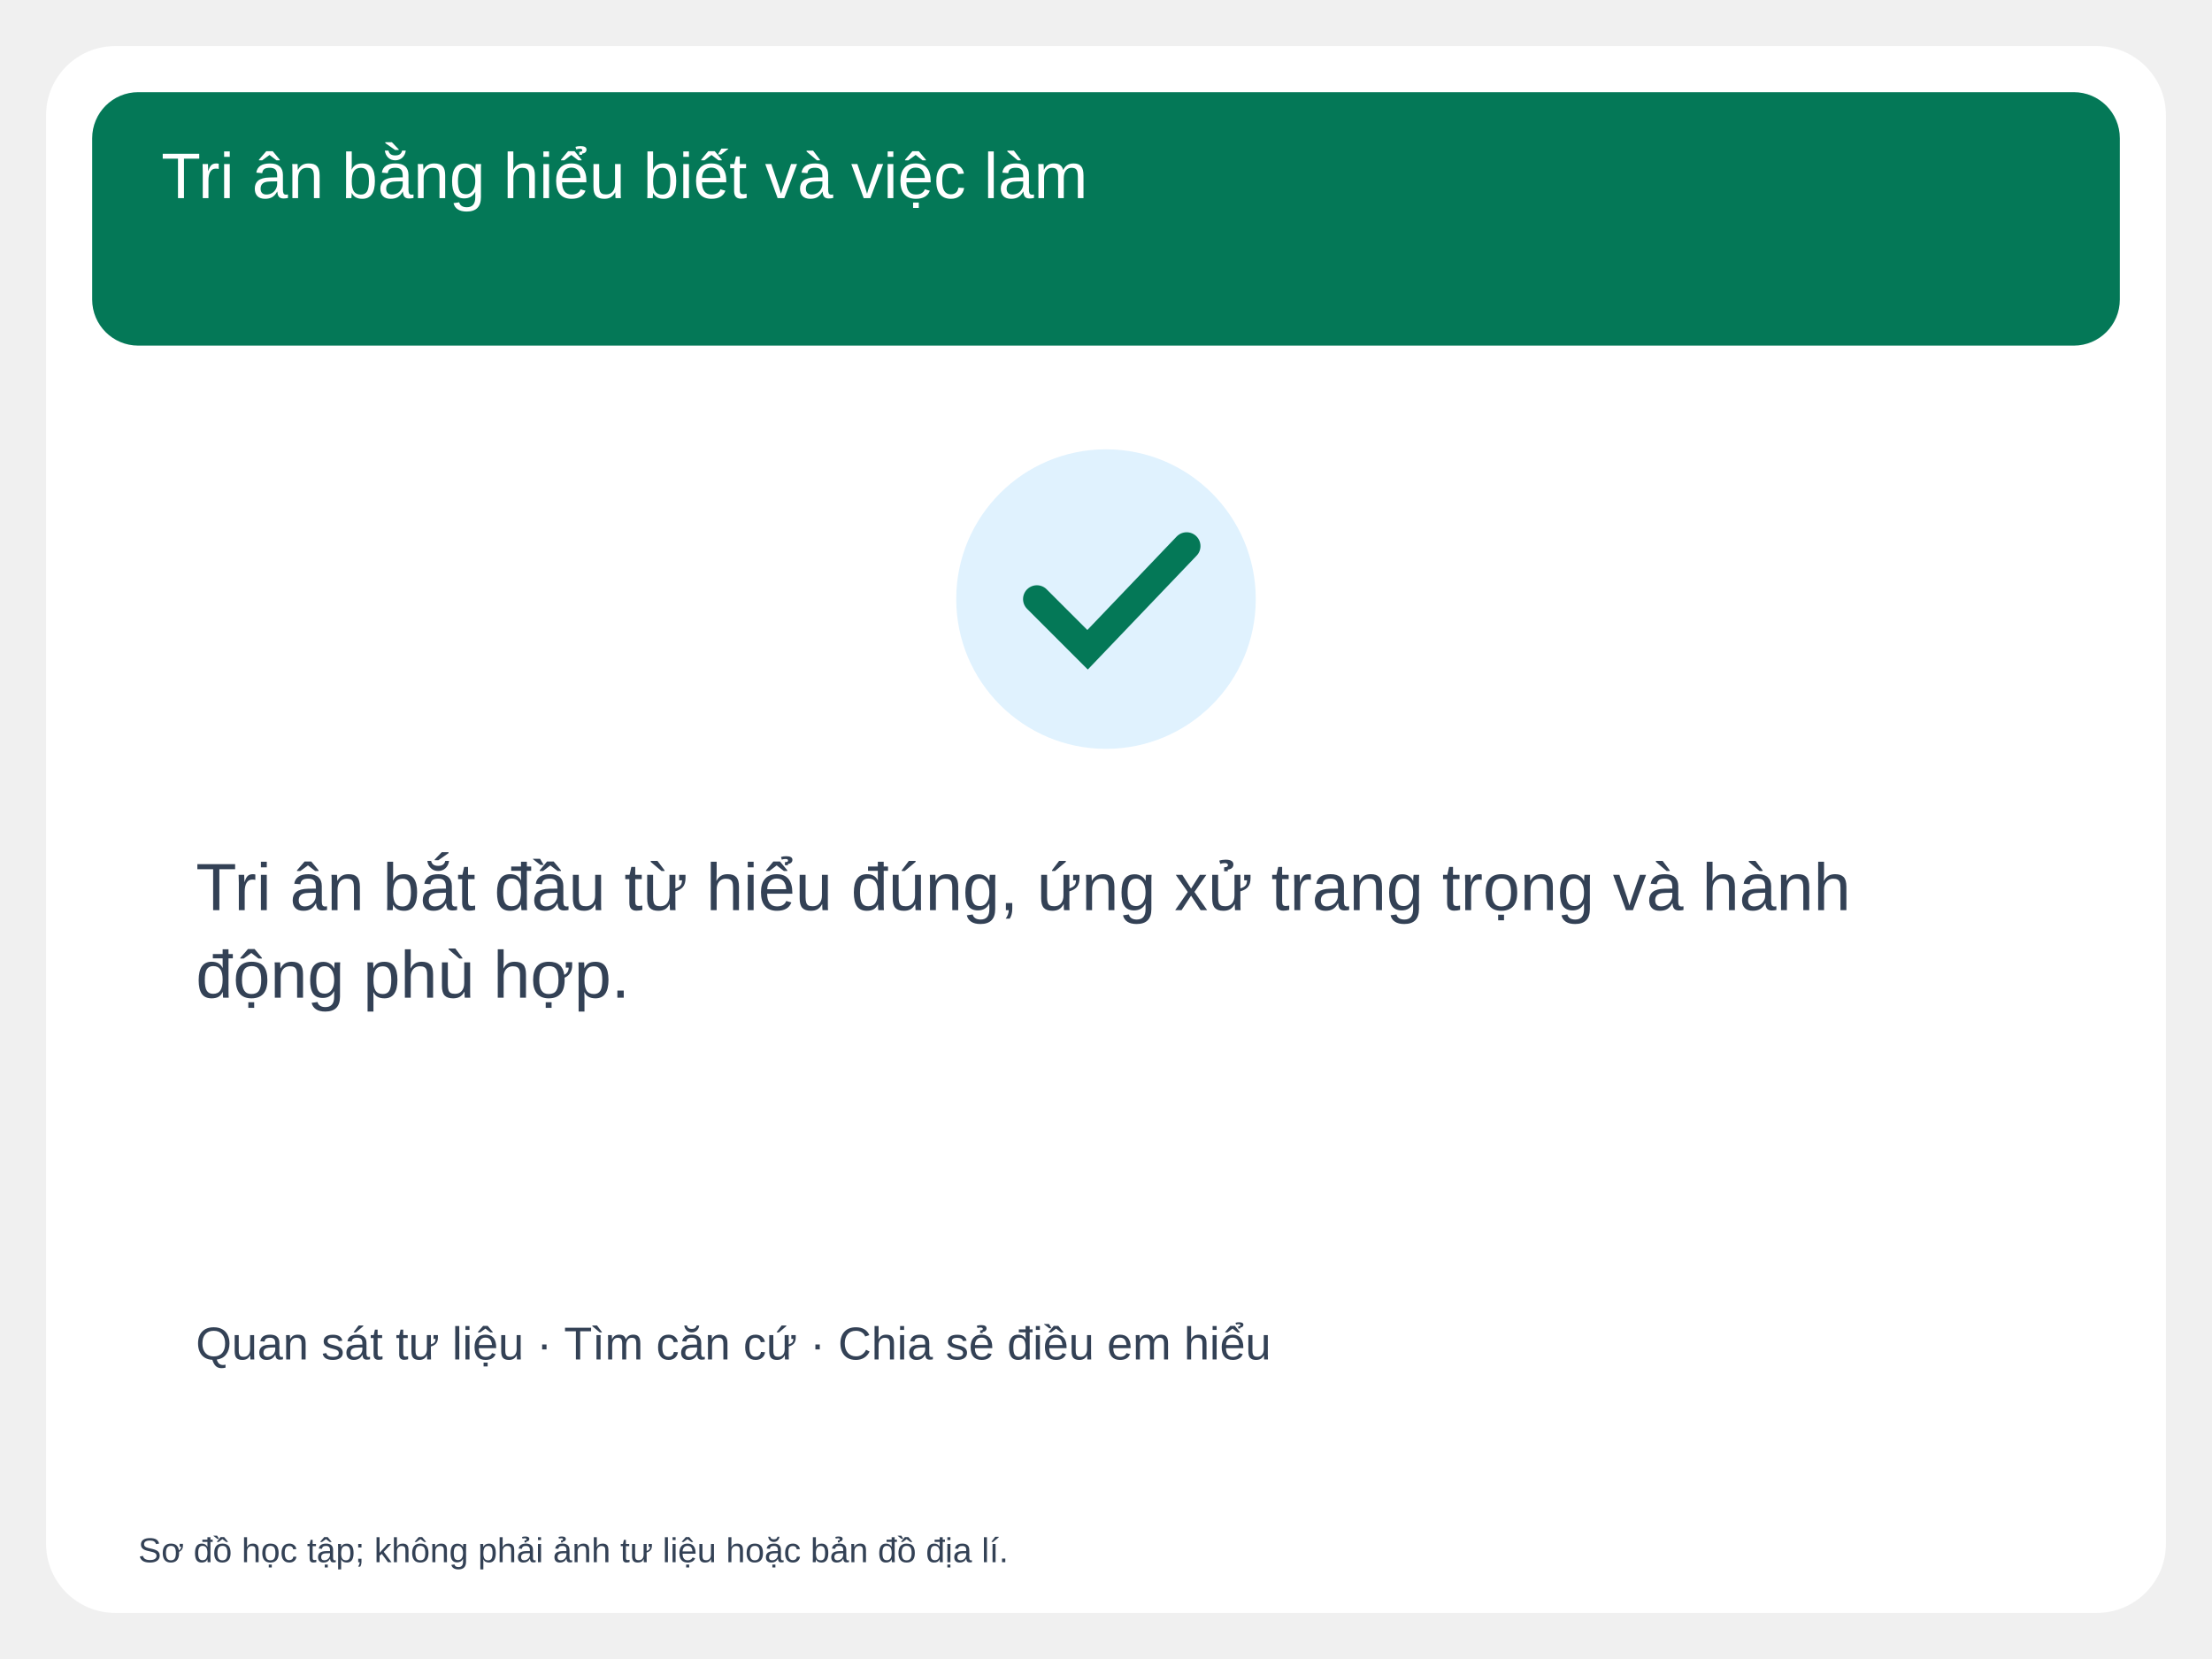
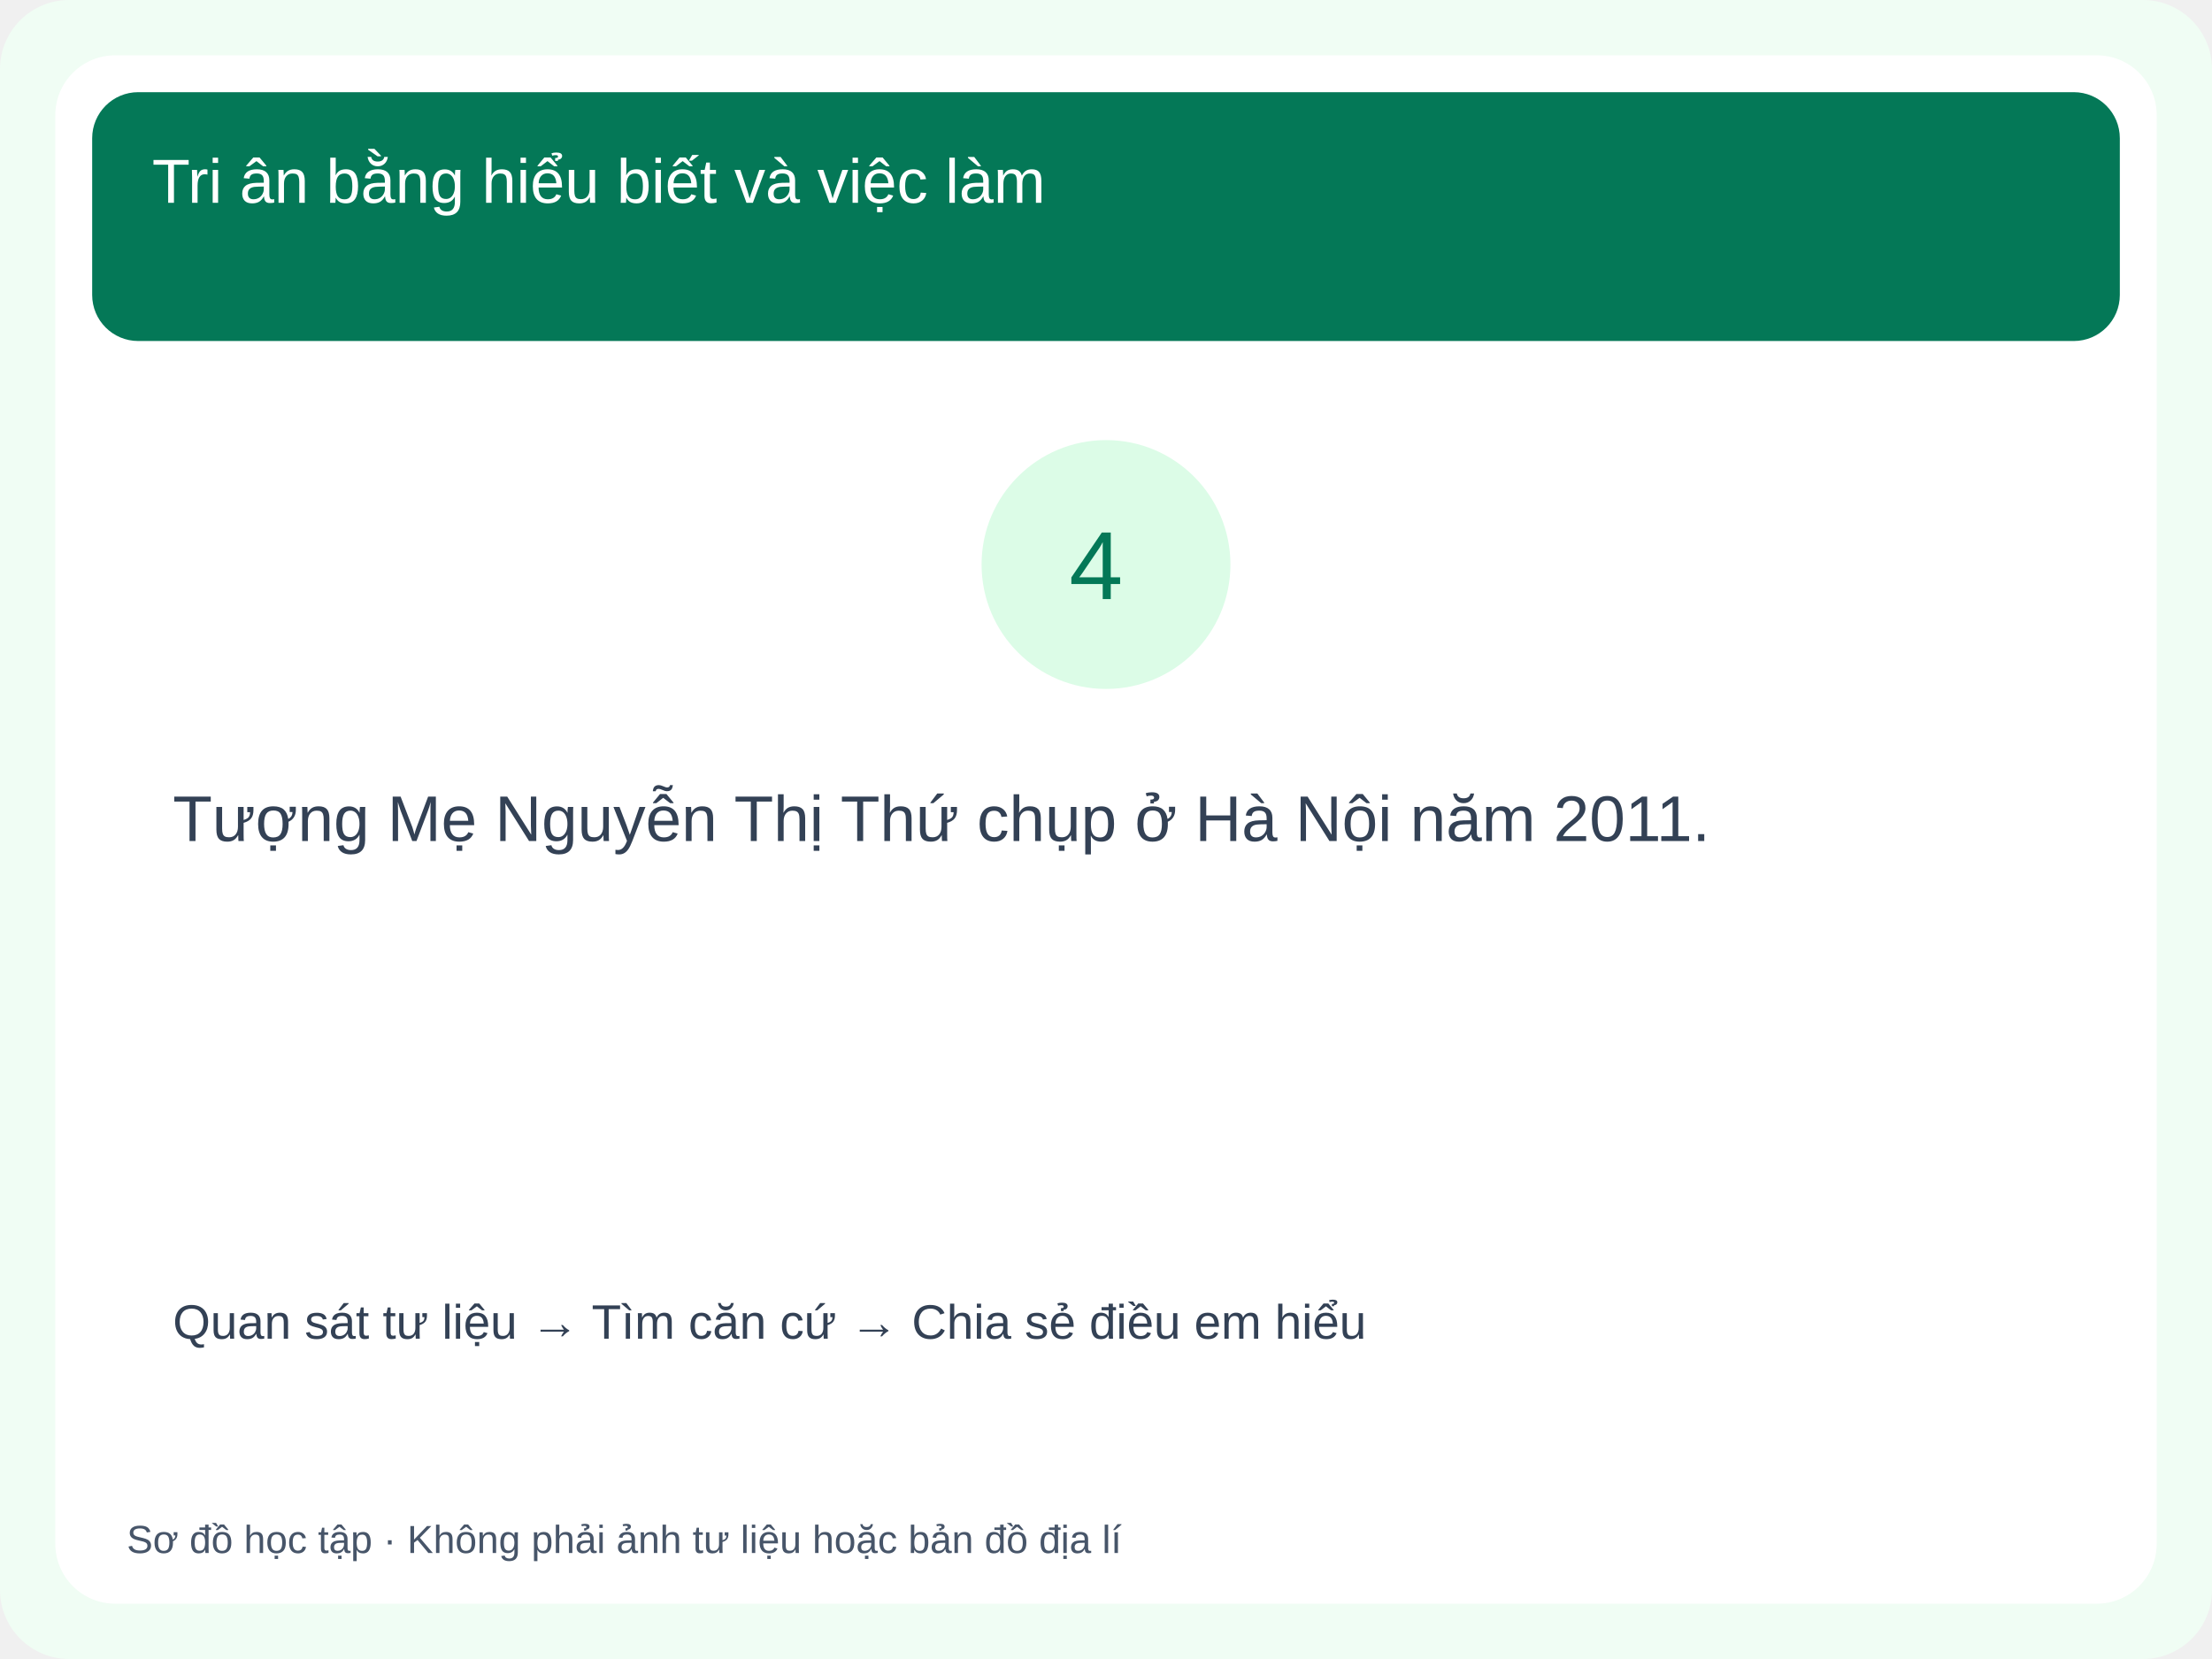
<svg xmlns="http://www.w3.org/2000/svg" viewBox="0 0 960 720">
+   <rect width="960" height="720" rx="30" fill="#f0fdf4" />
  <g font-family="Arial,sans-serif">
-     <rect x="20" y="20" width="920" height="680" rx="30" fill="white" />
-     <rect x="40" y="40" width="880" height="110" rx="20" fill="#047857" />
-     <text x="70" y="86" font-size="28" fill="white">Tri ân bằng hiểu biết và việc làm</text>
-     <circle cx="480" cy="260" r="65" fill="#e0f2fe" />
-     <path d="M450 260l22 22 43-45" fill="none" stroke="#047857" stroke-width="12" stroke-linecap="round" />
-     <text x="85" y="395" font-size="29" fill="#334155">Tri ân bắt đầu từ hiểu đúng, ứng xử trang trọng và hành</text>
-     <text x="85" y="433" font-size="29" fill="#334155">động phù hợp.</text>
-     <text x="85" y="590" font-size="20" fill="#334155">Quan sát tư liệu · Tìm căn cứ · Chia sẻ điều em hiểu</text>
-     <text x="60" y="678" font-size="15" fill="#334155">Sơ đồ học tập; không phải ảnh tư liệu hoặc bản đồ địa lí.</text>
+     <rect x="24" y="24" width="912" height="672" rx="26" fill="white" />
+     <rect x="40" y="40" width="880" height="108" rx="20" fill="#047857" />
+     <text x="66" y="88" font-size="27" fill="white">Tri ân bằng hiểu biết và việc làm</text>
+     <circle cx="480" cy="245" r="54" fill="#dcfce7" />
+     <text x="464" y="260" font-size="42" fill="#047857">4</text>
+     <text x="75" y="365" font-size="28" fill="#334155">Tượng Mẹ Nguyễn Thị Thứ chụp ở Hà Nội năm 2011.</text>
+     <text x="75" y="581" font-size="21" fill="#334155">Quan sát tư liệu → Tìm căn cứ → Chia sẻ điều em hiểu</text>
+     <text x="55" y="674" font-size="17" fill="#475569">Sơ đồ học tập · Không phải ảnh tư liệu hoặc bản đồ địa lí</text>
  </g>
</svg>
